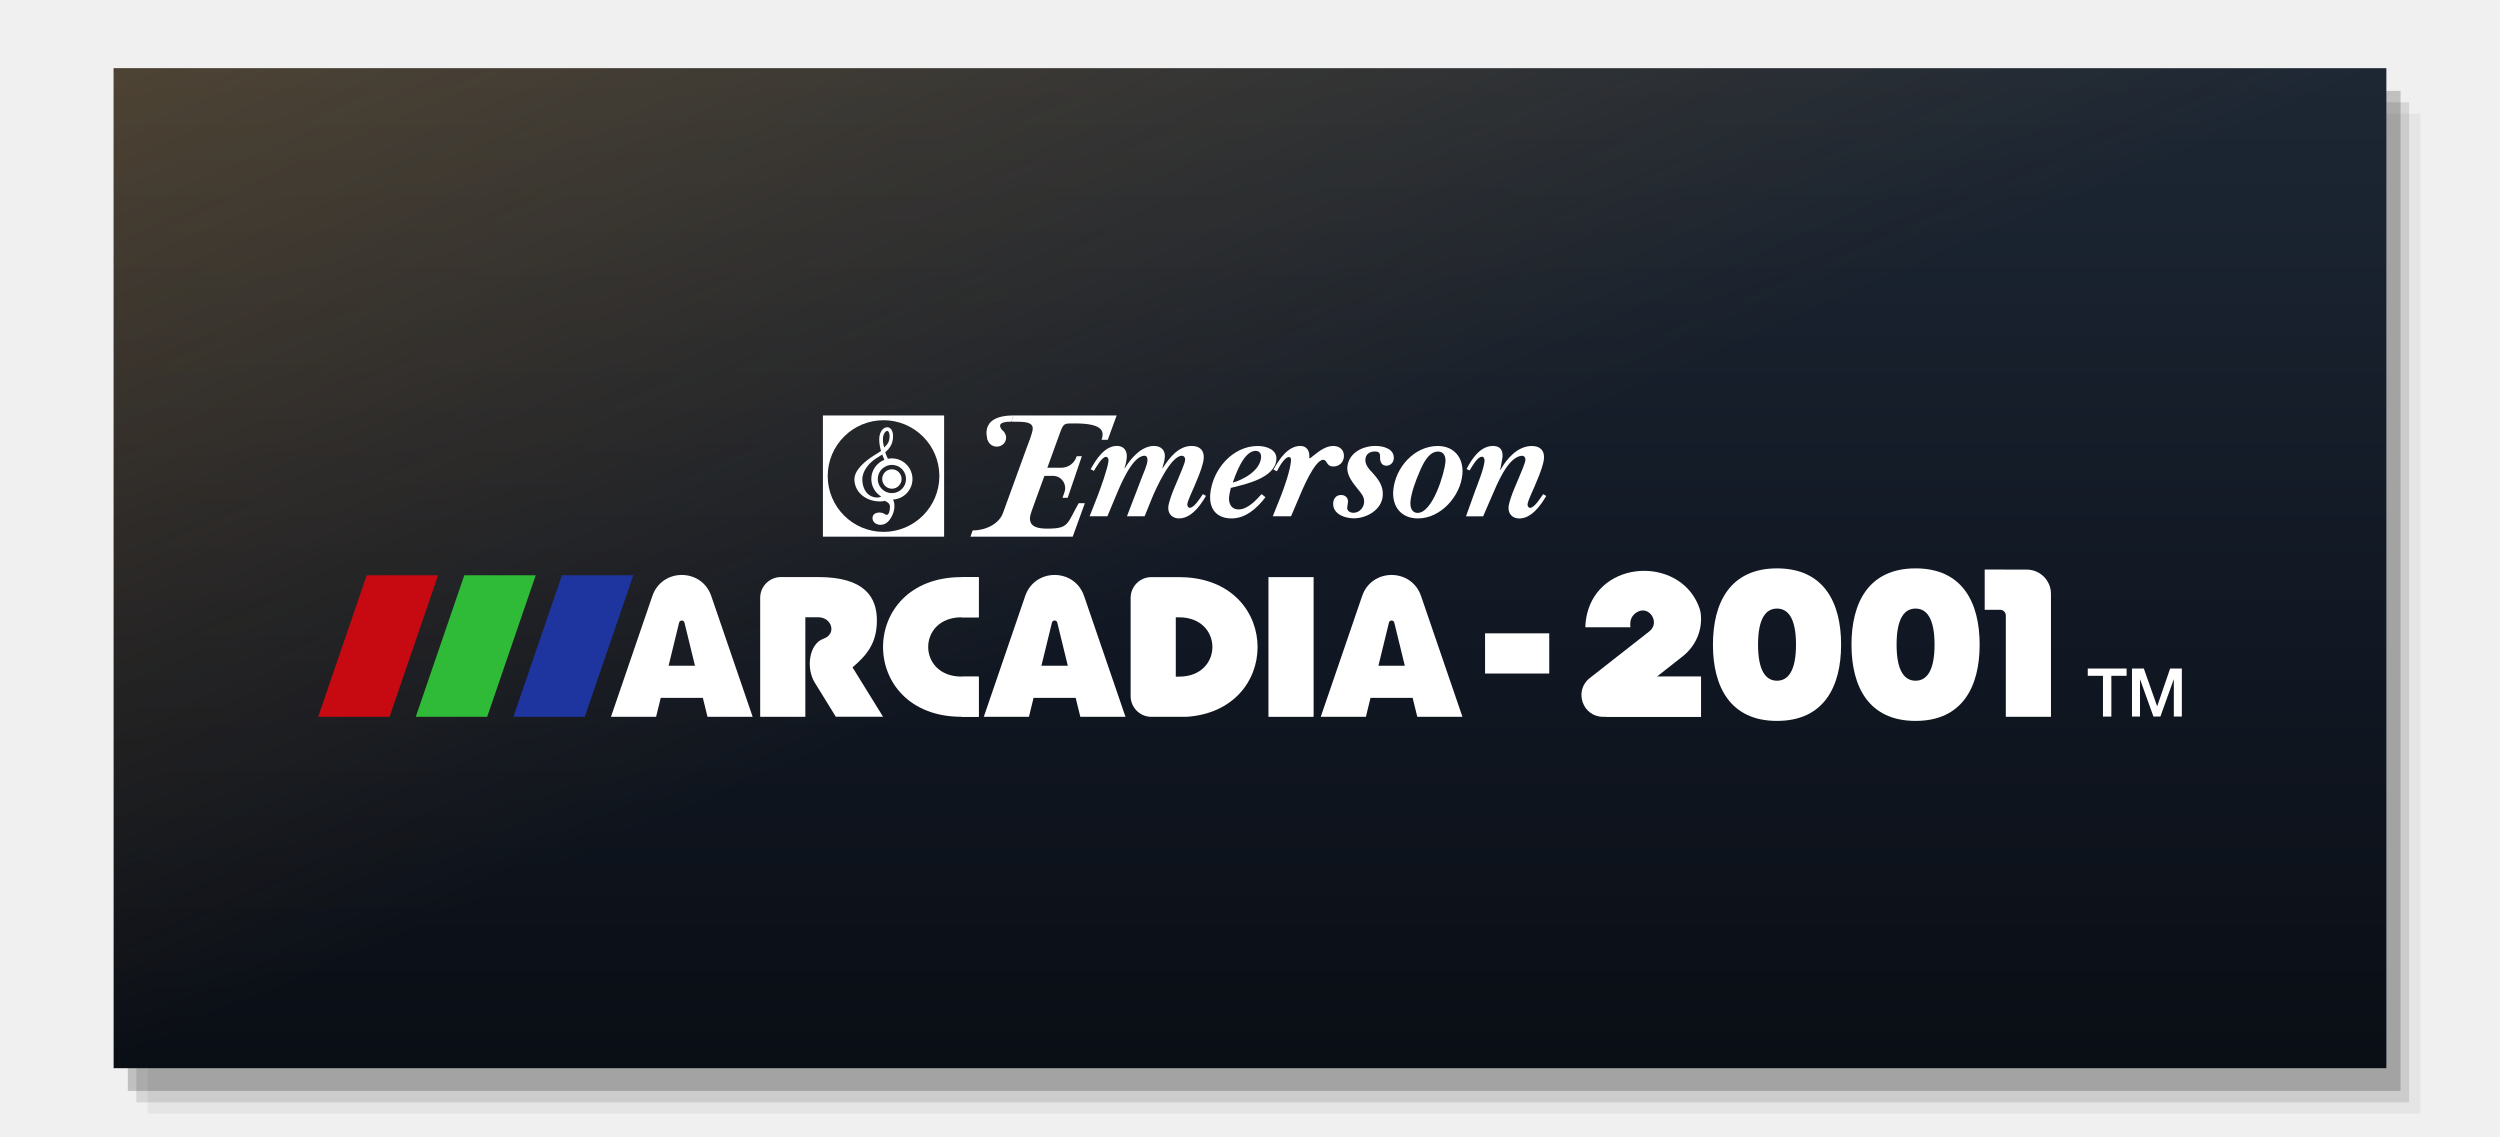
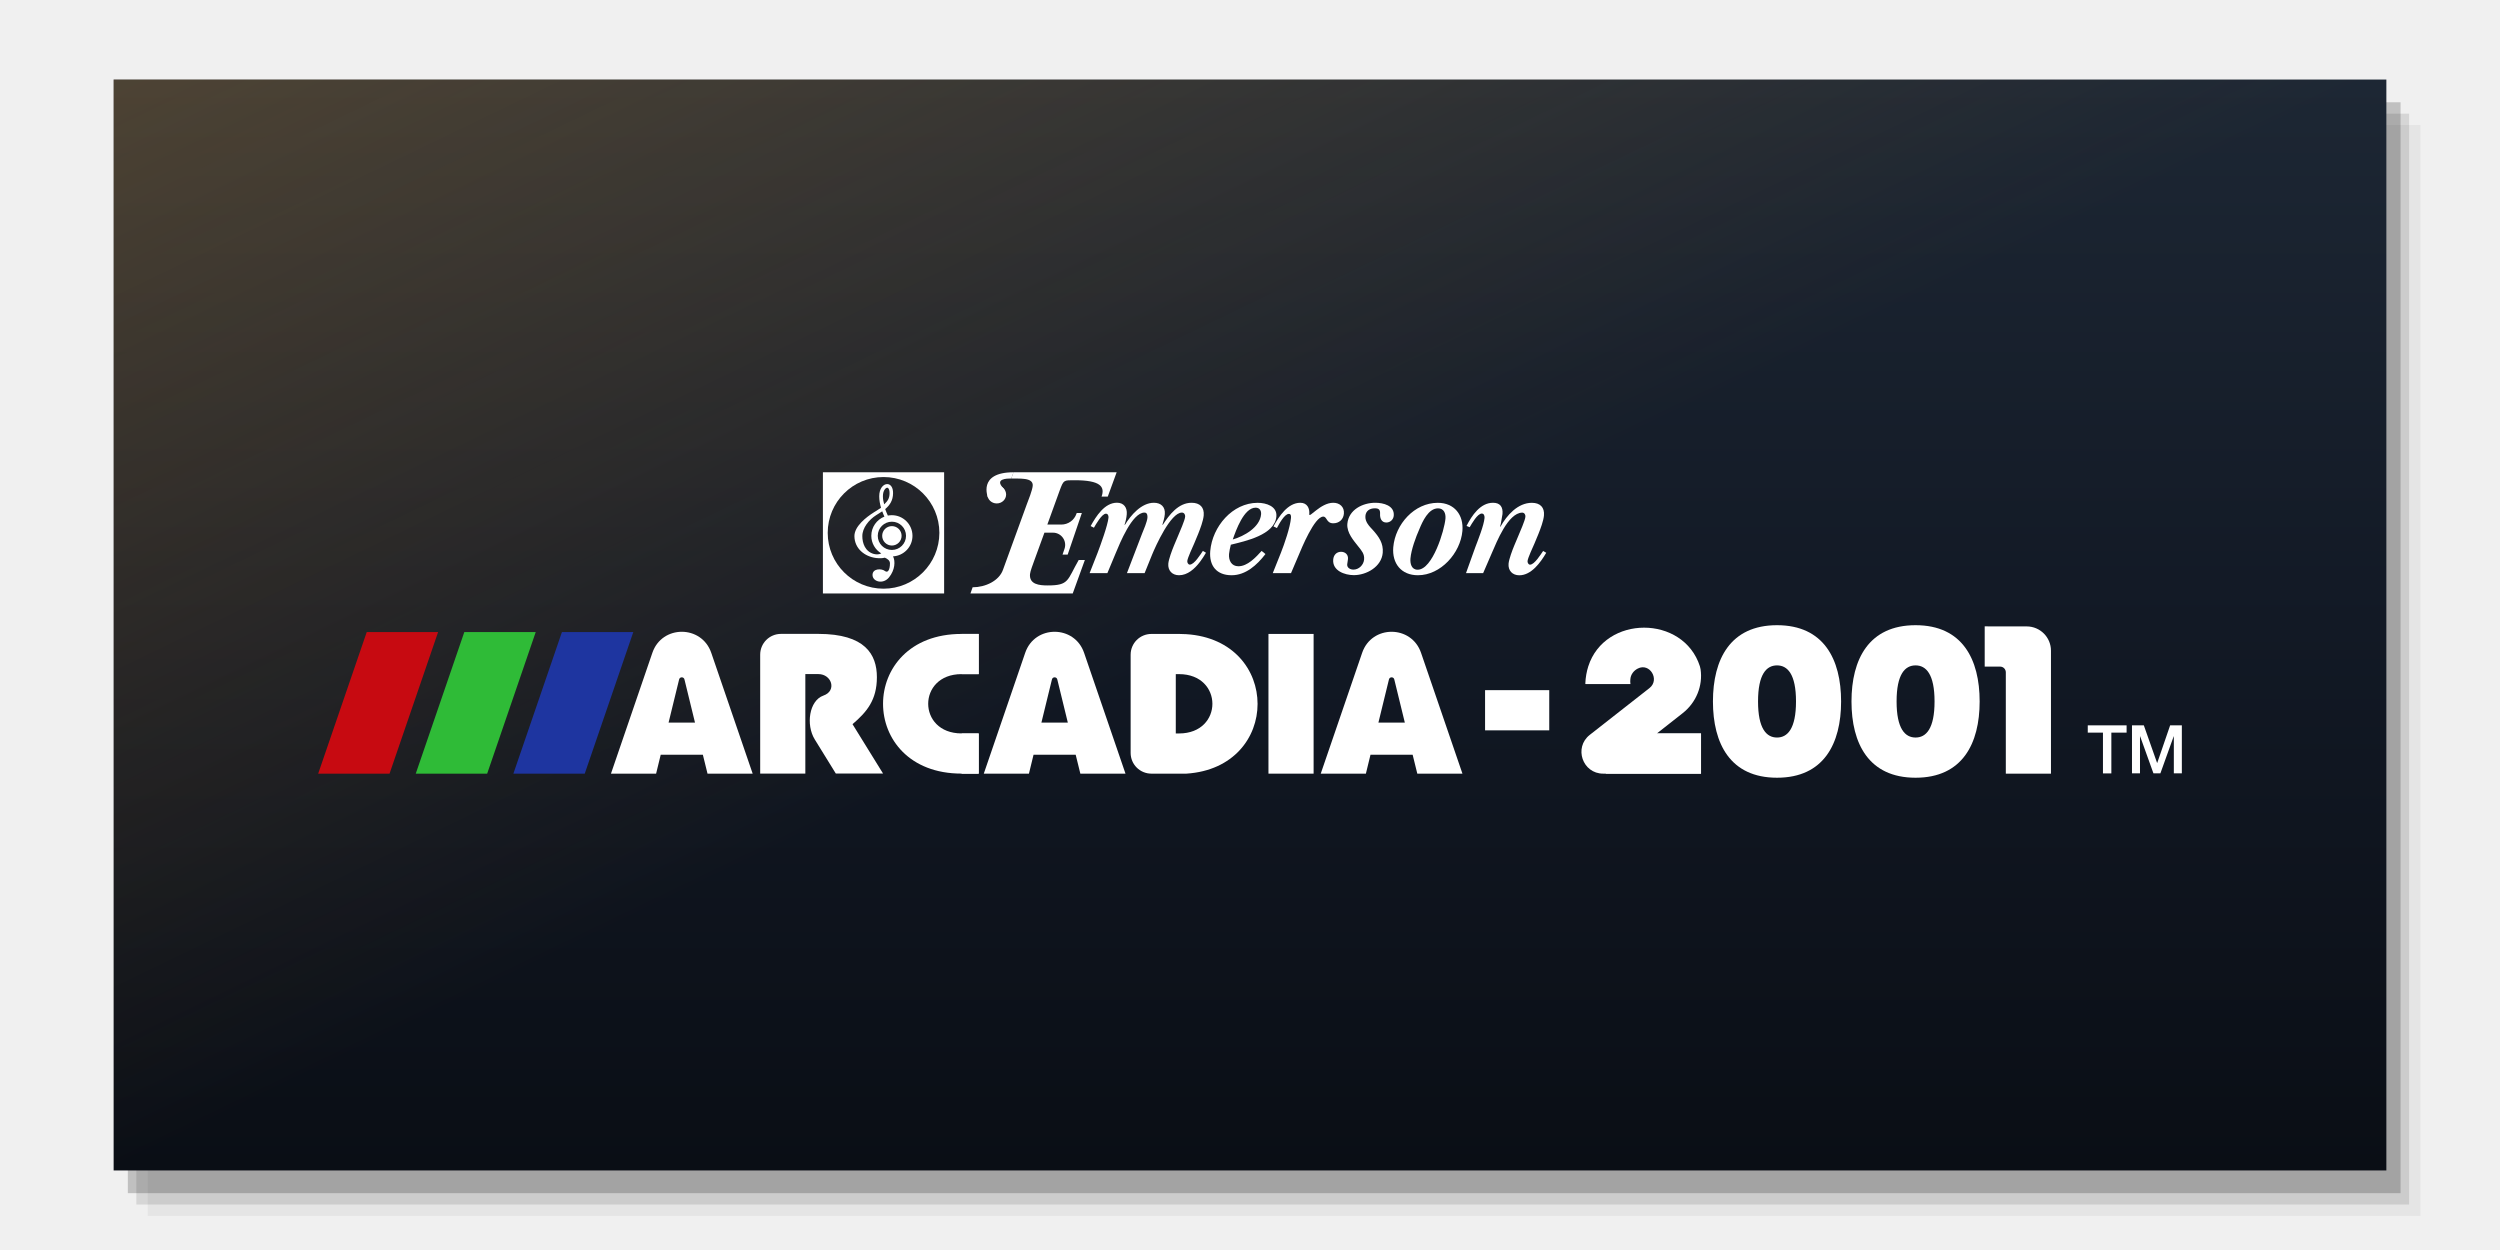
- <svg xmlns="http://www.w3.org/2000/svg" viewBox="0 0 440 200" preserveAspectRatio="xMidYMid meet">
+ <svg xmlns="http://www.w3.org/2000/svg" viewBox="0 0 440 220" preserveAspectRatio="xMidYMid meet">
  <defs>
    <linearGradient id="capBase" x1="0" y1="0" x2="0" y2="1">
      <stop offset="0" stop-color="#1d2734" />
      <stop offset="0.5" stop-color="#121925" />
      <stop offset="1" stop-color="#0a0e15" />
    </linearGradient>
    <linearGradient id="capBloom" x1="0" y1="0" x2="1" y2="1">
      <stop offset="0" stop-color="#D59234" stop-opacity="0.26" />
      <stop offset="0.5" stop-color="#D59234" stop-opacity="0" />
    </linearGradient>
  </defs>
-   <rect x="26.0" y="20.0" width="400" height="176" fill="#000000" fill-opacity="0.05" />
-   <rect x="24.0" y="18.0" width="400" height="176" fill="#000000" fill-opacity="0.11" />
-   <rect x="22.5" y="16.0" width="400" height="176" fill="#000000" fill-opacity="0.2" />
-   <rect x="20" y="12" width="400" height="176" fill="url(#capBase)" />
-   <rect x="20" y="12" width="400" height="176" fill="url(#capBloom)" />
-   <g transform="translate(56.000 73.121) scale(0.08544)">
+   <rect x="26.0" y="22.0" width="400" height="192" fill="#000000" fill-opacity="0.05" />
+   <rect x="24.0" y="20.0" width="400" height="192" fill="#000000" fill-opacity="0.11" />
+   <rect x="22.5" y="18.0" width="400" height="192" fill="#000000" fill-opacity="0.2" />
+   <rect x="20" y="14" width="400" height="192" fill="url(#capBase)" />
+   <rect x="20" y="14" width="400" height="192" fill="url(#capBloom)" />
+   <g transform="translate(56.000 83.121) scale(0.08544)">
    <style type="text/css">
	.st0{fill:#C70A11;}
	.st1{fill:#2FBB37;}
	.st2{fill:#1E35A0;}
	.st3{fill:#FFFFFF;}
</style>
    <g>
      <g>
        <g>
          <path class="st3" d="M1432.2,0l-4.5,12.8c15.4,0.8,45.8-3,44.2,15.1c-0.8,9.1-9,29.8-12.5,38.9l-48.7,133.9     c-8.1,23-36.2,36.2-62.6,36.2l-4.5,12.8c0.9,0,210.6,0,210.7,0l25-69h-12.7c-24,41.9-19.4,52.4-63.9,52.4     c-17,0-38.3-1.9-36.4-23.4c0.5-6,6.3-20.7,8.4-26.8l21.3-58.5h17.6c17.2,0,29.3,16.9,23.8,33.2l-4.1,12h10.6l29.2-85.7h-10.6     l-0.5,1.5c-4.6,13.4-17.1,22.3-31.2,22.3h-28.8l25.3-69.8c8.4-22.6,8.3-21.5,31.3-21.5c52.9,0,62.5,13.3,55.1,33.7h12.8L1644.8,0     H1432.2z" />
          <path class="st3" d="M1605.5,166c6.1-16.1,21.1-57.1,22.5-72.6c0.3-3.4-1-8.1-5.3-8.1c-8.4,0-20.8,22.2-24.7,28.9l-6.8-3.4     c11.2-20.2,28.7-48.1,54.3-48.1c14.1,0,21.3,10.1,20.1,23.9c-0.6,7.4-2.3,14.8-4.5,21.2l0.6,0.7c12.2-20.2,34.2-45.7,59.8-45.7     c14.5,0,23.8,8.4,22.5,23.5c-0.6,7.4-3,14.8-4.9,21.5l0.6,0.7c13.3-20.8,32.2-45.7,59.5-45.7c17.1,0,26.4,9.4,24.9,26.2     c-1,11.1-7.1,27.2-11.4,38l-8.1,19.5c-3,7.1-13.7,29.6-14.3,36.3c-0.3,3,1.7,7.4,5.1,7.4c4.7,0,10.2-5.3,15.2-11.5     c5.1-6.3,9.5-13.5,11.8-16.7l6.4,3.7c-3.5,6-7.6,12.6-12.4,18.9c-11.1,14.6-25.7,27.5-43.1,27.5c-14.1,0-23.3-9.7-22.1-23.9     c0.8-9.4,7.8-27.9,11.7-37.3l8.5-20.2c3.4-8.4,13.9-31.6,14.5-39.3c0.4-4.4-2.3-8.4-6.7-8.4c-23.2,0-54.1,68.9-61.4,86.7     l-15.4,38H1666l30.9-80.6c3.4-8.1,10.6-25.2,11.3-33.3c0.4-5-0.4-10.8-6.1-10.8c-25.5,0-51,63.9-59,83l-17.4,41.7h-36.6     L1605.5,166z" />
          <path class="st3" d="M1951.3,168.4c-17.5,22.9-40.8,43.7-69.7,43.7c-30.6,0-46.7-19.2-44-50.1c4.4-50.1,45.6-99.1,97.7-99.1     c17.5,0,40.4,7.1,38.5,28.2c-3.3,38-63.9,50.7-93.8,58.1c-1.6,6.4-3.1,12.8-3.7,19.2c-1.1,13.1,4.9,25.2,19.3,25.2     c18.8,0,35.5-18.1,47.8-31.6L1951.3,168.4z M1942.3,86.7c0.7-7.7-3.2-13.8-11.2-13.8c-24.2,0-40.7,47-47.1,65.5     C1907.2,131.8,1940,113.3,1942.3,86.7z" />
          <path class="st3" d="M2004,207.7h-37.6l16.8-42c7.3-18.5,19-52.4,20.7-71.6c0.3-3.7,0.1-8.4-4.3-8.4c-9.4,0-20.7,21.8-24.7,29.2     l-7.1-3.4c11.2-20.5,29.5-48.7,55.4-48.7c13.8,0,19.5,11.1,18.4,23.5c-0.9,9.7,22.9-23.5,49.4-23.5c13.4,0,23.1,8.7,21.9,22.5     c-1.1,12.1-10.1,19.8-21.9,19.8c-14.5,0-12.6-13.8-20.6-13.8c-18.1,0-44.7,65.2-51,80.3L2004,207.7z" />
          <path class="st3" d="M2120,106.2c2.6-29.2,31.7-43.4,57.6-43.4c16.5,0,39.8,5.7,38,26.6c-0.7,8.1-7.3,14.1-15.3,14.1     c-10.1,0-13.3-9.1-12.9-17.5c0.4-8.1-1.7-11.8-10.7-11.8c-10.8,0-18.6,5.4-19.5,15.8c-1.1,12.4,8.5,21.5,15.6,29.2     c11.9,13.4,21.8,26.9,20.1,46.7c-2.5,28.9-33.6,46-59.5,46c-18.8,0-44.6-9.1-42.5-32.3c0.8-9.1,6.8-15.8,16.2-15.8     c8.4,0,15,5.7,14.2,14.8l-0.8,5.7l-0.8,5.4c-0.6,7.4,6.8,10.8,12.8,10.8c11.4,0,21-9.7,22-20.8c1-11.4-4.8-17.8-11.2-25.9     C2132.9,140.5,2118.5,124.7,2120,106.2z" />
          <path class="st3" d="M2214.6,154.3c4.1-47.1,43.3-91.4,91.7-91.4c34.3,0,53.6,25.2,50.7,58.1c-4,45.4-44.6,91.1-91.6,91.1     C2231.1,212.1,2211.8,187.9,2214.6,154.3z M2268.4,117c-7.5,16.8-16.8,42.3-18.4,60.5c-0.9,10.4,2,23.2,14.8,23.2     c30.9,0,55.2-81.3,57.3-105.2c0.9-10.8-3.2-21.2-15.3-21.2C2286.9,74.3,2274.8,101.5,2268.4,117z" />
          <path class="st3" d="M2383.6,154.3c5.7-15.1,17.7-45,19-60.2c0.3-3.7-0.9-9.1-5.6-9.1c-9.1,0-20.6,20.8-25,28.2l-6.5-2.7     c11-21.5,28.4-47.7,54.6-47.7c14.8,0,20.7,8.7,19.5,23.2l-3.3,19.2l-1.6,6.4l0.6,0.7c13.2-23.9,35.9-49.4,64.8-49.4     c17.1,0,26.4,9.4,24.9,26.2c-1,11.1-7.1,27.2-11.4,38l-8.1,19.5c-3,7.1-13.7,29.6-14.3,36.3c-0.3,3,1.7,7.4,5.1,7.4     c9.4,0,22.4-21.8,27-28.2l6.4,3.7c-11.5,19.8-30.6,46.4-55.5,46.4c-14.1,0-23.3-9.7-22.1-23.9c0.8-9.4,7.8-27.9,11.7-37.3     l8.5-20.2c3.4-8.4,13.9-31.6,14.5-39.3c0.4-4.4-2.3-8.4-6.7-8.4c-29.3,0.7-52.7,61.2-61.9,82l-18.5,42.7h-35.3L2383.6,154.3z" />
          <ellipse class="st3" cx="1397.8" cy="45.8" rx="19.3" ry="18.4" />
          <path class="st3" d="M1427.8,12.8c-9,0-35.9,0.3-15.9,20.6c4.1,4.1-1,10.1-1,10.1l-14.5,2.3l-16.6,6.3c0,0-22.4-52.1,52.6-52.1" />
        </g>
        <g>
          <g>
            <path class="st3" d="M1181.8,150.9c11,0,20-9,20-20s-8.9-20-20-20s-20,8.9-20,20S1170.8,150.9,1181.8,150.9" />
            <path class="st3" d="M1149.5,88.3l3.5-2.2c2.9-1.8,5.9-3.6,8.9-5.7c1.5,4.3,3.1,7.9,4.5,10.9c-15.8,6.2-27,21.6-27,39.5      c0,15.4,8.2,28.8,20.5,36.3c-3.6,2.1-9.6,2.6-15.1,1.2c-18.3-4.9-23.9-22.5-23.9-36.7C1120.8,114.5,1134.7,97.6,1149.5,88.3       M1172.2,31.8c0.4,0,1.6,0,2.8,1.9c0.9,1.4,2,4.2,2,9.3c0,11.4-4.6,16.9-11.1,23c-1.6-6-2.6-10.2-2.6-16.6      C1163.2,37.6,1169,31.8,1172.2,31.8 M1181.8,101.8c16.1,0,29.1,13,29.1,29.1s-13,29.1-29.1,29.1s-29.1-13-29.1-29.1      S1165.8,101.8,1181.8,101.8 M1149.3,176.6c7.8,0.9,13.3,0.5,17.9-0.7c5.5,2.3,10.6,5.9,10.6,11.7c0,12.9-4.1,20.7-10.6,15.6      c-6.4-5.1-25.3-5.5-25.3,8.3s21.6,20.2,34,5s13.3-33.5,8.3-43.2c0-0.1-0.1-0.1-0.1-0.1c22.3-1.2,40.1-19.7,40.1-42.3      c0-23.4-19.1-42.5-42.5-42.5c-2.8,0-5.6,0.3-8.2,0.8c-1.6-3.4-3.6-8-5.5-13.4c8.9-7.4,16.2-17.3,16.2-32.9c0-5.6-1-10-3.1-13.3      c-2.2-3.4-5.3-5.3-9-5.3c-8.1,0-16.4,9.3-16.4,25c0,8.3,1.6,16.5,3.7,23.8c-3.3,2.4-6.8,4.5-10.3,6.7l-3.6,2.2      c-17.3,10.8-40.9,29.5-40.9,49.5C1104.8,157.3,1126,173.8,1149.3,176.6" />
          </g>
          <path class="st3" d="M1039.7,0v249.7h249.7V0H1039.7z M1164.6,239.8c-63.5,0-115-51.5-115-115s51.5-115,115-115s115,51.5,115,115     C1279.5,188.3,1228,239.8,1164.6,239.8z" />
        </g>
      </g>
      <g>
        <g>
          <g>
            <path class="st3" d="M1100.7,518.9c29.3-25.1,50.2-49.5,50.2-96.8c0-46.9-24.3-89.2-120.6-89.2l0,0h-26.8l0,0h-50.2      c-23.6,0-42.8,19.1-42.8,42.8v245h93v-205h26.8l0,0c27.6,0,38.7,34.5,10.4,44.3c-29.3,10.2-36.4,60.2-17.8,90.3l43.4,70.3h97.3      L1100.7,518.9z" />
          </g>
          <g>
            <rect x="1957.5" y="333" class="st3" width="93" height="287.8" />
          </g>
          <g>
            <path class="st3" d="M2810.9,496.1c27.4-21.5,41.8-56,36.7-90.5c-0.5-2.6-1-4.6-1.4-6c-34.1-106.1-195.9-106-229.9,0.2      c-3.4,10.7-5.6,22.6-6.1,35.6c0,0.5,0.4,0.9,0.9,0.9h92.1c-0.5-3.1-0.6-6.1-0.3-9.1c0.5-10.6,7-18.6,15.4-22.9      c24.7-12.6,46,23,24.1,40.2l-123,96.4c-33.4,26.2-14.9,79.9,27.6,79.9h4.6c0.1,0,0.3-0.1,0.5-0.1l-0.1,0.1h196.6V538h-91      L2810.9,496.1z" />
          </g>
          <g>
            <rect x="2403.7" y="448.8" class="st3" width="132.2" height="82.8" />
          </g>
          <g>
            <path class="st3" d="M3432.9,317.4v82.9h31.8c6.5,0,11.7,5.3,11.7,11.7v208.8h93V367.5c0-27.6-22.4-50-50-50L3432.9,317.4      L3432.9,317.4z" />
          </g>
          <g>
            <path class="st3" d="M1788.3,333.5l-14.8-0.5h-0.1l0,0h-6.8l0,0h-50.2c-23.6,0-42.8,19.1-42.8,42.8v202.3      c0,23.6,19.1,42.7,42.8,42.7h72C1984,608.1,1984,346.2,1788.3,333.5z M1773.4,538L1773.4,538h-6.8V415.8h6.8      C1864.9,415.9,1864.9,538,1773.4,538z" />
          </g>
          <g>
            <path class="st3" d="M1325.2,415.8h35.3V333h-35.3c-215.5,0-215.5,287.8,0,287.7v0.1h35.3V538h-35.3v-0.1      C1233.7,537.9,1233.7,415.8,1325.2,415.8z" />
          </g>
          <g>
            <path class="st3" d="M802,620.8h93l-85.3-248.9c-19.8-57.8-101.6-57.8-121.3,0l-85.3,248.9h93l9.5-39h86.8L802,620.8z       M721.8,515.6l21.6-88.5c1.1-6.3,10.1-6.3,11.2,0l21.6,88.5H721.8z" />
          </g>
          <g>
            <path class="st3" d="M1570,620.8h93l-85.3-248.9c-19.8-57.8-101.6-57.8-121.3,0l-85.3,248.9h93l9.5-39h86.8L1570,620.8z       M1489.8,515.6l21.6-88.5c1.1-6.3,10.1-6.3,11.2,0l21.6,88.5H1489.8z" />
          </g>
          <g>
            <path class="st3" d="M2264.1,620.8h93l-85.3-248.9c-19.8-57.8-101.6-57.8-121.3,0l-85.3,248.9h93l9.5-39h86.8L2264.1,620.8z       M2184,515.6l21.6-88.5c1.1-6.3,10.1-6.3,11.2,0l21.6,88.5H2184z" />
          </g>
          <g>
            <path class="st3" d="M3005.1,315c-96.4,0-132,70.3-132,157.1s35.6,157.1,132,157.1s132-70.3,132-157.1S3101.5,315,3005.1,315z       M3005.1,546.4c-21.6,0-39.1-18-39.1-74.3s17.4-74.3,39.1-74.3c21.6,0,39.1,18,39.1,74.3S3026.6,546.4,3005.1,546.4z" />
          </g>
          <g>
            <path class="st3" d="M3290.5,315c-96.4,0-132,70.3-132,157.1s35.6,157.1,132,157.1s132-70.3,132-157.1S3387,315,3290.5,315z       M3290.5,546.4c-21.6,0-39.1-18-39.1-74.3s17.4-74.3,39.1-74.3c21.6,0,39.1,18,39.1,74.3S3312.1,546.4,3290.5,546.4z" />
          </g>
        </g>
        <polygon class="st3" points="2848.4,538 2848.4,620.8 2651.9,620.8 2713.9,538   " />
        <rect x="1325.4" y="538" class="st3" width="35.3" height="82.8" />
        <rect x="1325.4" y="333" class="st3" width="35.3" height="82.8" />
        <g>
          <g>
            <polygon class="st0" points="100,329.2 0,620.8 147,620.8 247,329.2     " />
            <polygon class="st1" points="301,329.2 201,620.8 348.1,620.8 448.1,329.2     " />
            <polygon class="st2" points="502.1,329.2 402.1,620.8 549.1,620.8 649.1,329.2     " />
          </g>
        </g>
      </g>
      <g>
        <path class="st3" d="M3645.1,521.3h80.1v15h-31.4v84h-17.3v-84h-31.3v-15H3645.1z" />
        <path class="st3" d="M3736.3,521.3h24.4l27.3,77.4h0.3l26.6-77.4h24.1v98.9h-16.5v-76.3h-0.3l-27.4,76.3h-14.3l-27.4-76.3h-0.3    v76.3h-16.5L3736.3,521.3L3736.3,521.3z" />
      </g>
    </g>
  </g>
</svg>
